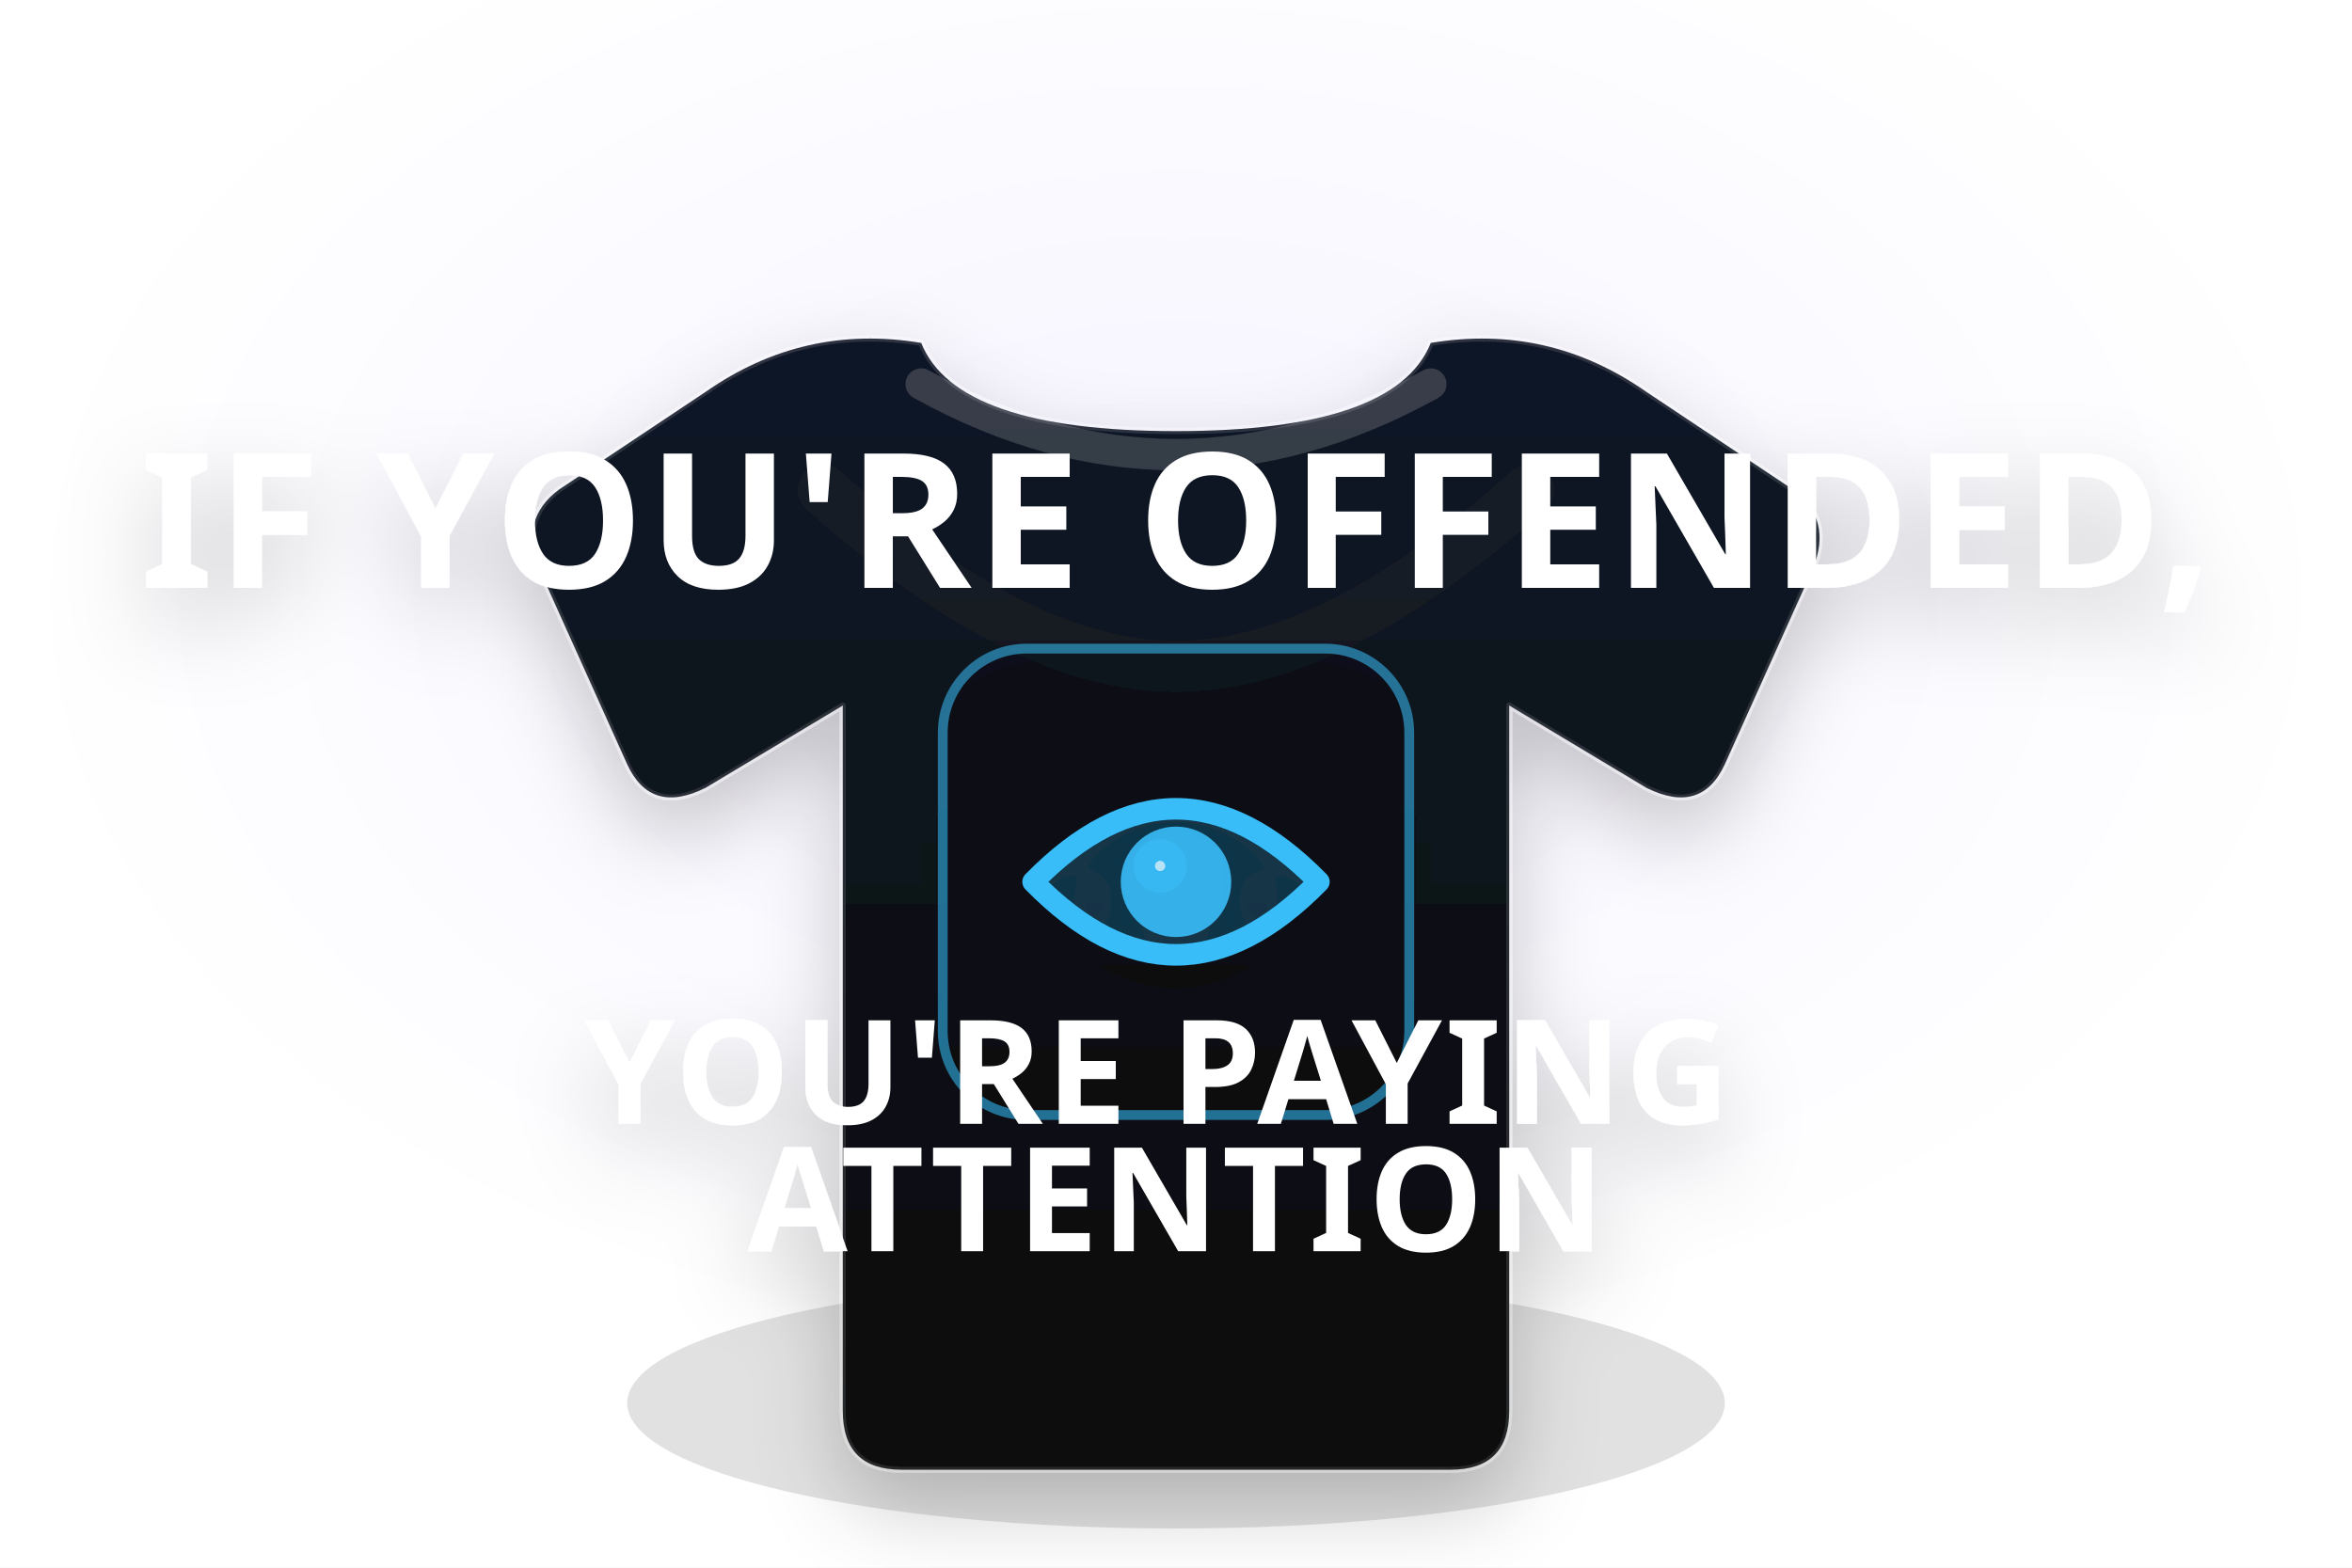
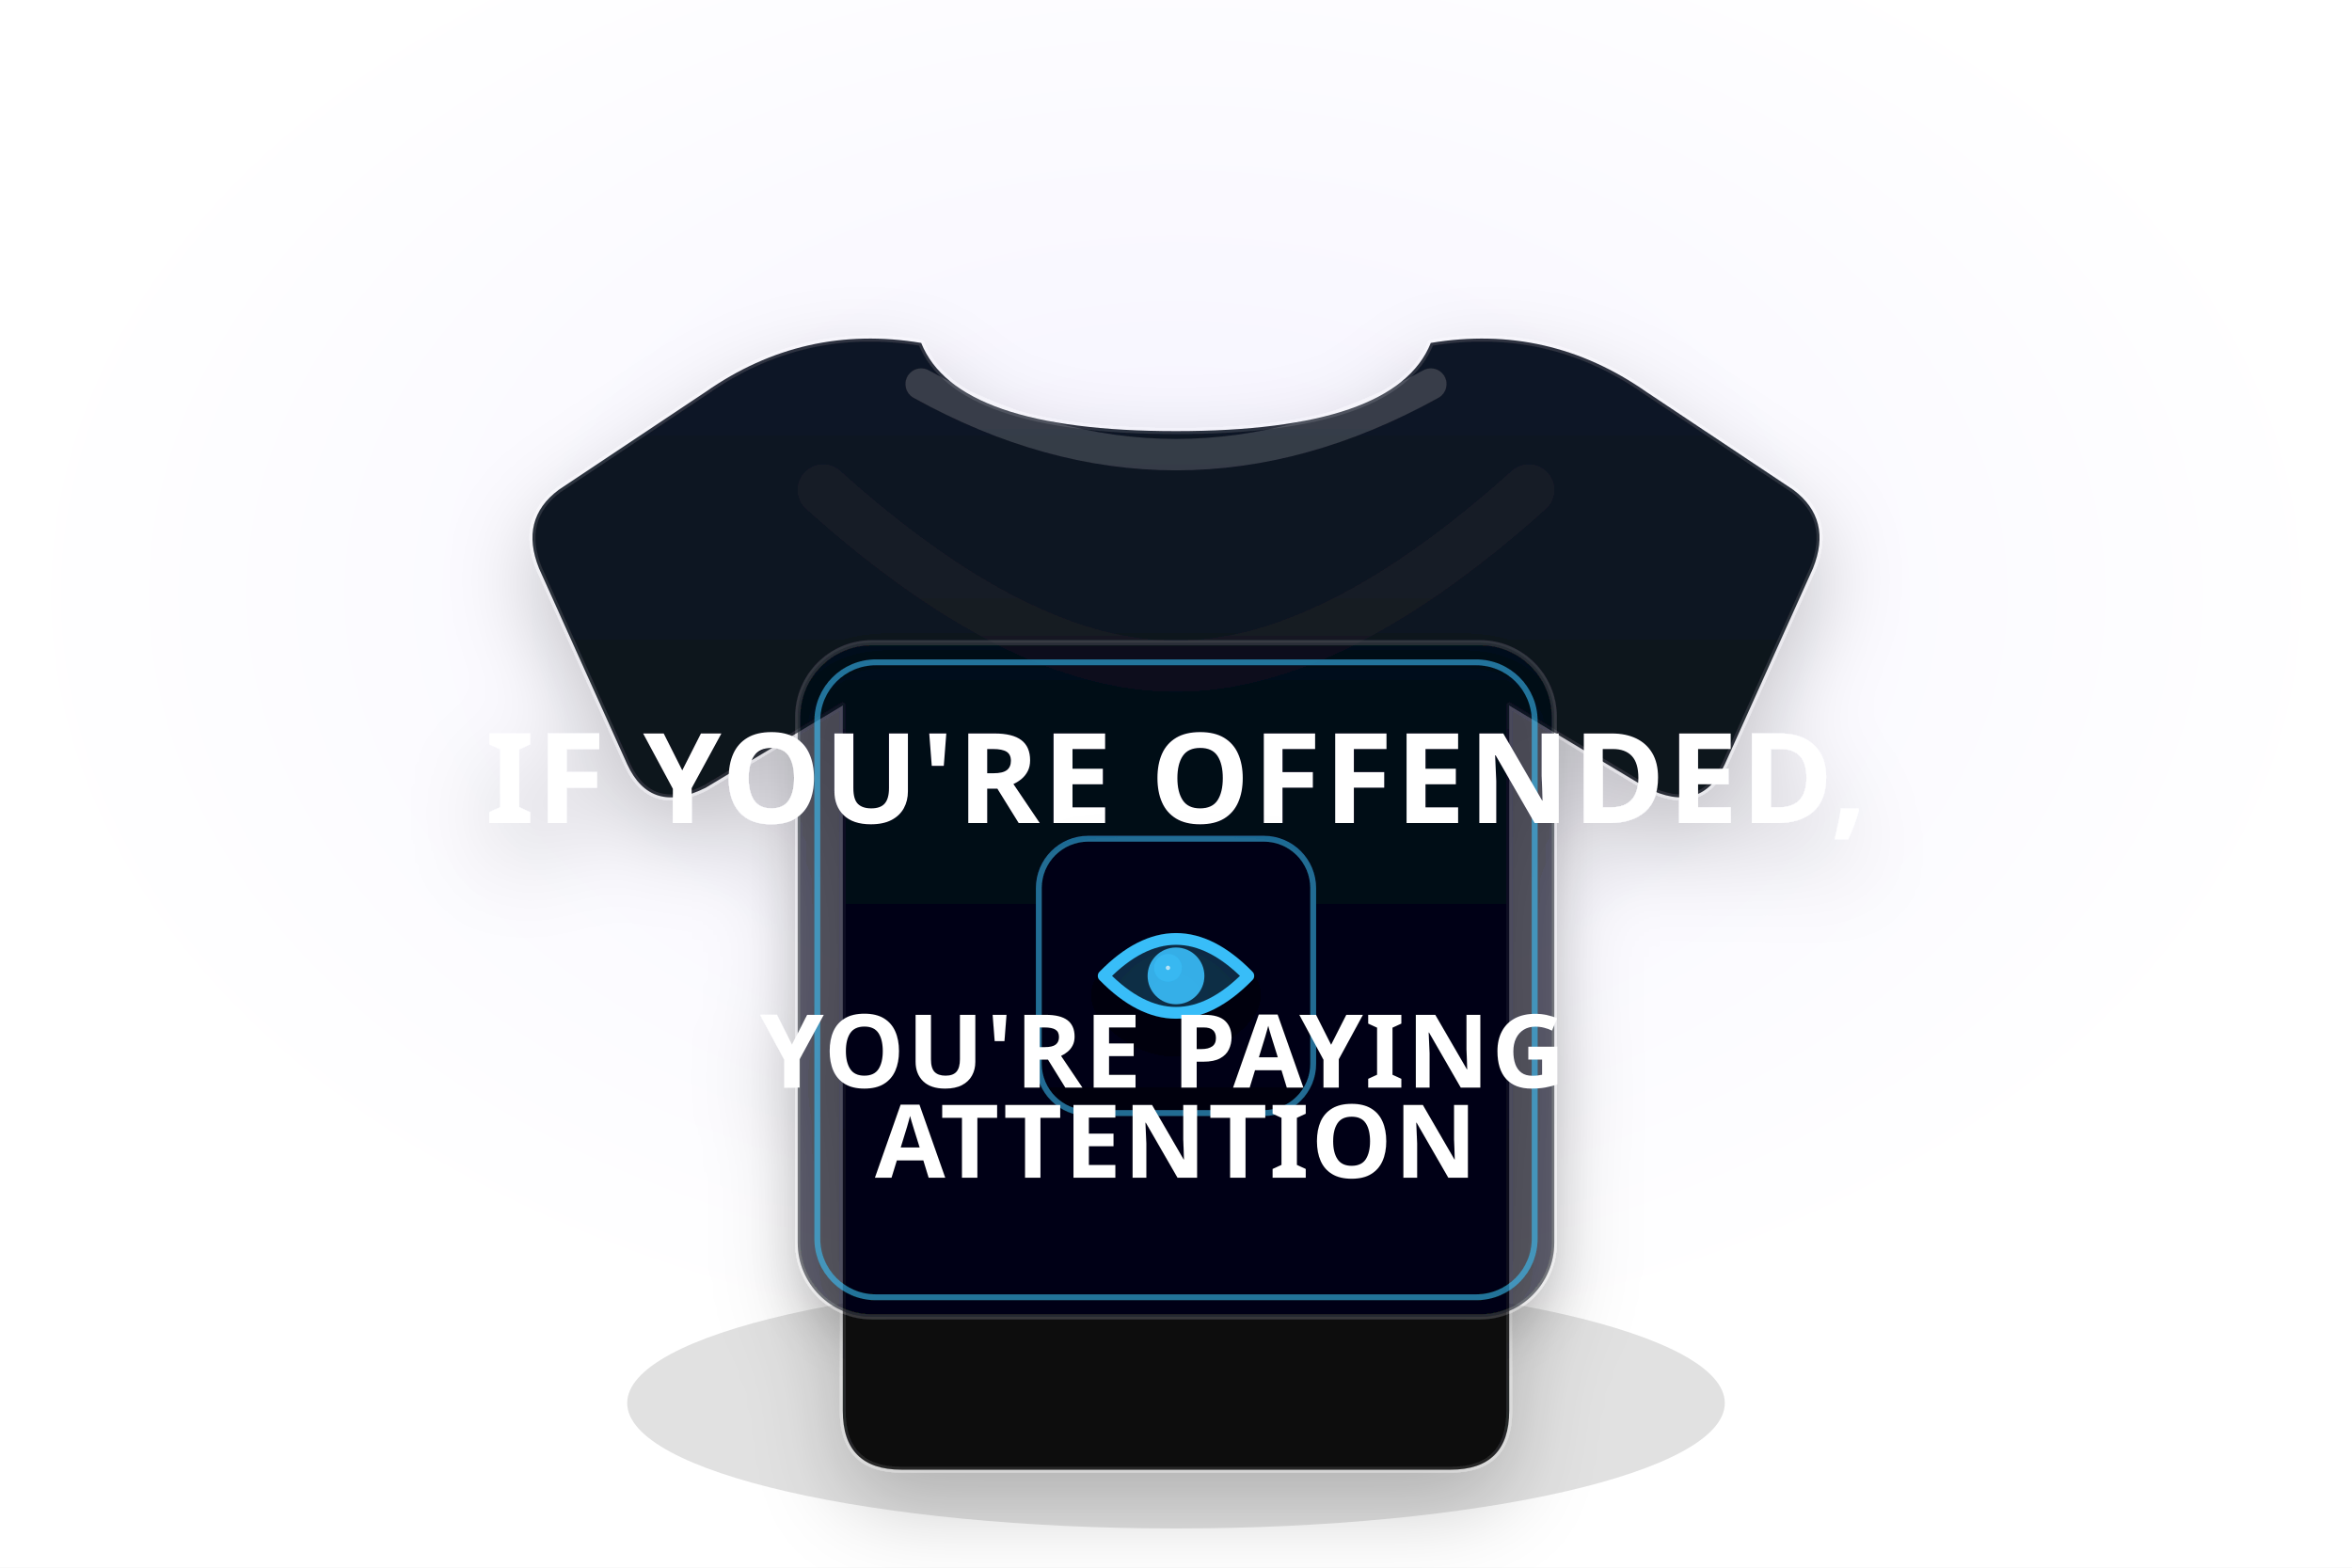
<svg xmlns="http://www.w3.org/2000/svg" width="1200" height="800" viewBox="0 0 1200 800">
  <defs>
    <radialGradient id="bg" cx="0.5" cy="0.38" r="0.9">
      <stop offset="0" stop-color="#f5f3ff" />
      <stop offset="0.55" stop-color="#ffffff" />
      <stop offset="1" stop-color="#ffffff" />
    </radialGradient>
    <filter id="shadow" x="-20%" y="-20%" width="140%" height="140%">
      <feDropShadow dx="0" dy="18" stdDeviation="22" flood-color="#000000" flood-opacity="0.22" />
    </filter>
    <filter id="printShadow" x="-30%" y="-30%" width="160%" height="160%">
      <feDropShadow dx="0" dy="10" stdDeviation="12" flood-color="#000000" flood-opacity="0.22" />
    </filter>
    <linearGradient id="fabric" x1="0" y1="0" x2="0" y2="1">
      <stop offset="0" stop-color="#111827" />
      <stop offset="1" stop-color="#0b0b0b" />
    </linearGradient>
  </defs>
  <rect width="1200" height="800" fill="url(#bg)" />
  <ellipse cx="600" cy="716" rx="280" ry="64" fill="rgba(0,0,0,0.12)" />
  <g filter="url(#shadow)">
    <path d="M360 200 L285 250 Q265 265 275 290 L320 390 Q332 416 360 402 L430 360 L430 720 Q430 750 460 750 L740 750 Q770 750 770 720 L770 360 L840 402 Q868 416 880 390 L925 290 Q935 265 915 250 L840 200 Q790 165 730 175 Q712 220 600 220 Q488 220 470 175 Q410 165 360 200 Z" fill="url(#fabric)" stroke="rgba(255,255,255,0.12)" stroke-width="3" stroke-linejoin="round" />
    <path d="M420 250 Q520 340 600 340 Q680 340 780 250" fill="none" stroke="rgba(255,255,255,0.12)" stroke-width="26" stroke-linecap="round" opacity="0.18" />
    <path d="M470 196 Q600 268 730 196" fill="none" stroke="rgba(255,255,255,0.18)" stroke-width="16" stroke-linecap="round" opacity="0.9" />
    <g>
-       <text x="600" y="300" text-anchor="middle" font-family="Teko, Impact, Arial Black, sans-serif" font-size="96" font-weight="800" fill="#ffffff" letter-spacing="0.02em">
+       <g filter="url(#printShadow)">
+         <rect x="407" y="328" width="386" height="344" rx="37.84" fill="rgba(1,4,16,0.58)" stroke="rgba(255,255,255,0.14)" stroke-width="2.6" />
+         <rect x="417" y="338" width="366" height="324" rx="29.84" fill="none" stroke="#38bdf8" stroke-width="3" opacity="0.58" />
+       </g>
+       <text x="600" y="420" text-anchor="middle" font-family="Teko, Impact, Arial Black, sans-serif" font-size="64" font-weight="800" fill="#ffffff" letter-spacing="0.02em">
        <tspan x="600" dy="0">IF YOU'RE OFFENDED,</tspan>
      </text>
-       <g transform="translate(600 450)" filter="url(#printShadow)">
-         <rect x="-119" y="-119" width="238" height="238" rx="42.84" fill="rgba(0,0,0,0.28)" stroke="#38bdf8" stroke-width="5" opacity="0.55" />
-         <g fill="none" stroke="#38bdf8" stroke-width="11" stroke-linecap="round" stroke-linejoin="round" aria-label="eye">
-           <path d="M-72.9 0 Q 0 -74.52 72.9 0 Q 0 74.52 -72.9 0 Z" fill="#38bdf833" stroke="#38bdf8" stroke-width="11" stroke-linejoin="round" />
-           <circle cx="0" cy="0" r="22.68" fill="#38bdf8" opacity="0.9" />
-           <circle cx="-8.1" cy="-8.1" r="8.1" fill="#ffffff" opacity="0.65" />
+       <g transform="translate(600 498)" filter="url(#printShadow)">
+         <rect x="-70" y="-70" width="140" height="140" rx="25.2" fill="rgba(0,0,0,0.28)" stroke="#38bdf8" stroke-width="3" opacity="0.55" />
+         <g fill="none" stroke="#38bdf8" stroke-width="6" stroke-linecap="round" stroke-linejoin="round" aria-label="eye">
+           <path d="M-36.9 0 Q 0 -37.72 36.9 0 Q 0 37.72 -36.9 0 Z" fill="#38bdf833" stroke="#38bdf8" stroke-width="6" stroke-linejoin="round" />
+           <circle cx="0" cy="0" r="11.48" fill="#38bdf8" opacity="0.9" />
+           <circle cx="-4.1" cy="-4.1" r="4.1" fill="#ffffff" opacity="0.65" />
        </g>
      </g>
-       <text x="600" y="573.5" text-anchor="middle" font-family="Teko, Impact, Arial Black, sans-serif" font-size="74" font-weight="800" fill="#ffffff" letter-spacing="0.02em">
+       <text x="600" y="555" text-anchor="middle" font-family="Teko, Impact, Arial Black, sans-serif" font-size="52" font-weight="800" fill="#ffffff" letter-spacing="0.02em">
        <tspan x="600" dy="0">YOU'RE PAYING</tspan>
-         <tspan x="600" dy="65">ATTENTION</tspan>
+         <tspan x="600" dy="46">ATTENTION</tspan>
      </text>
    </g>
  </g>
</svg>
